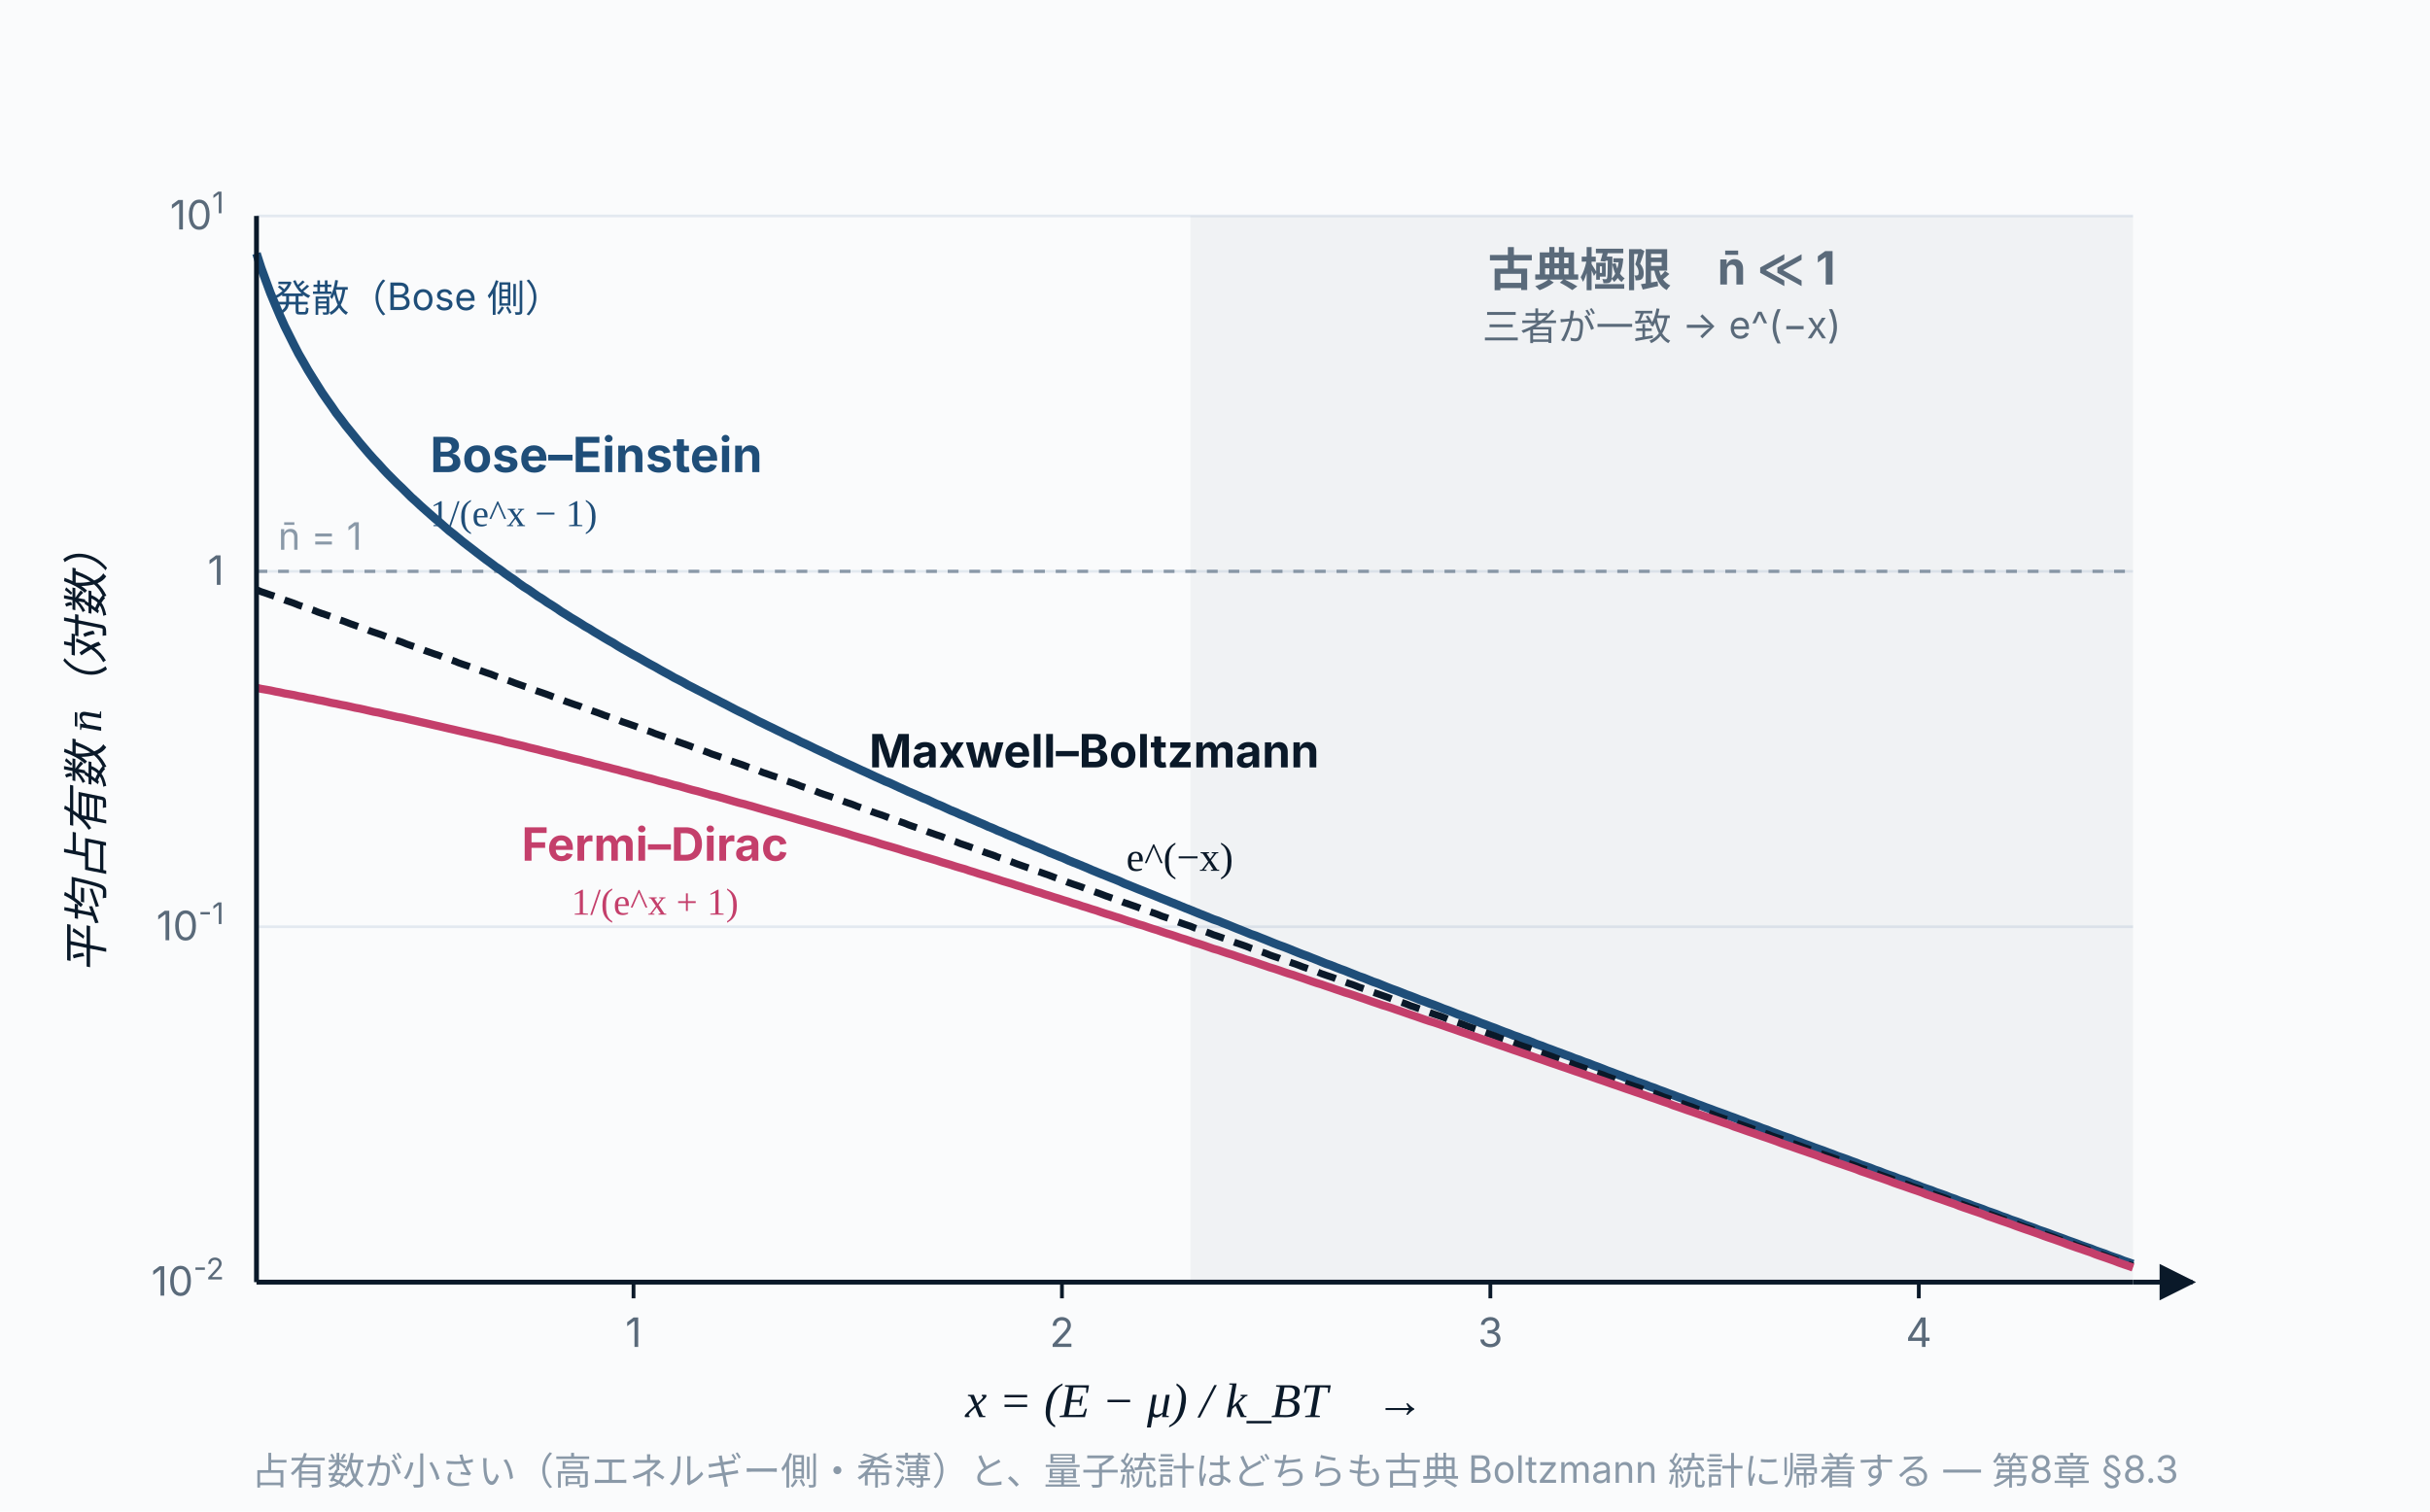
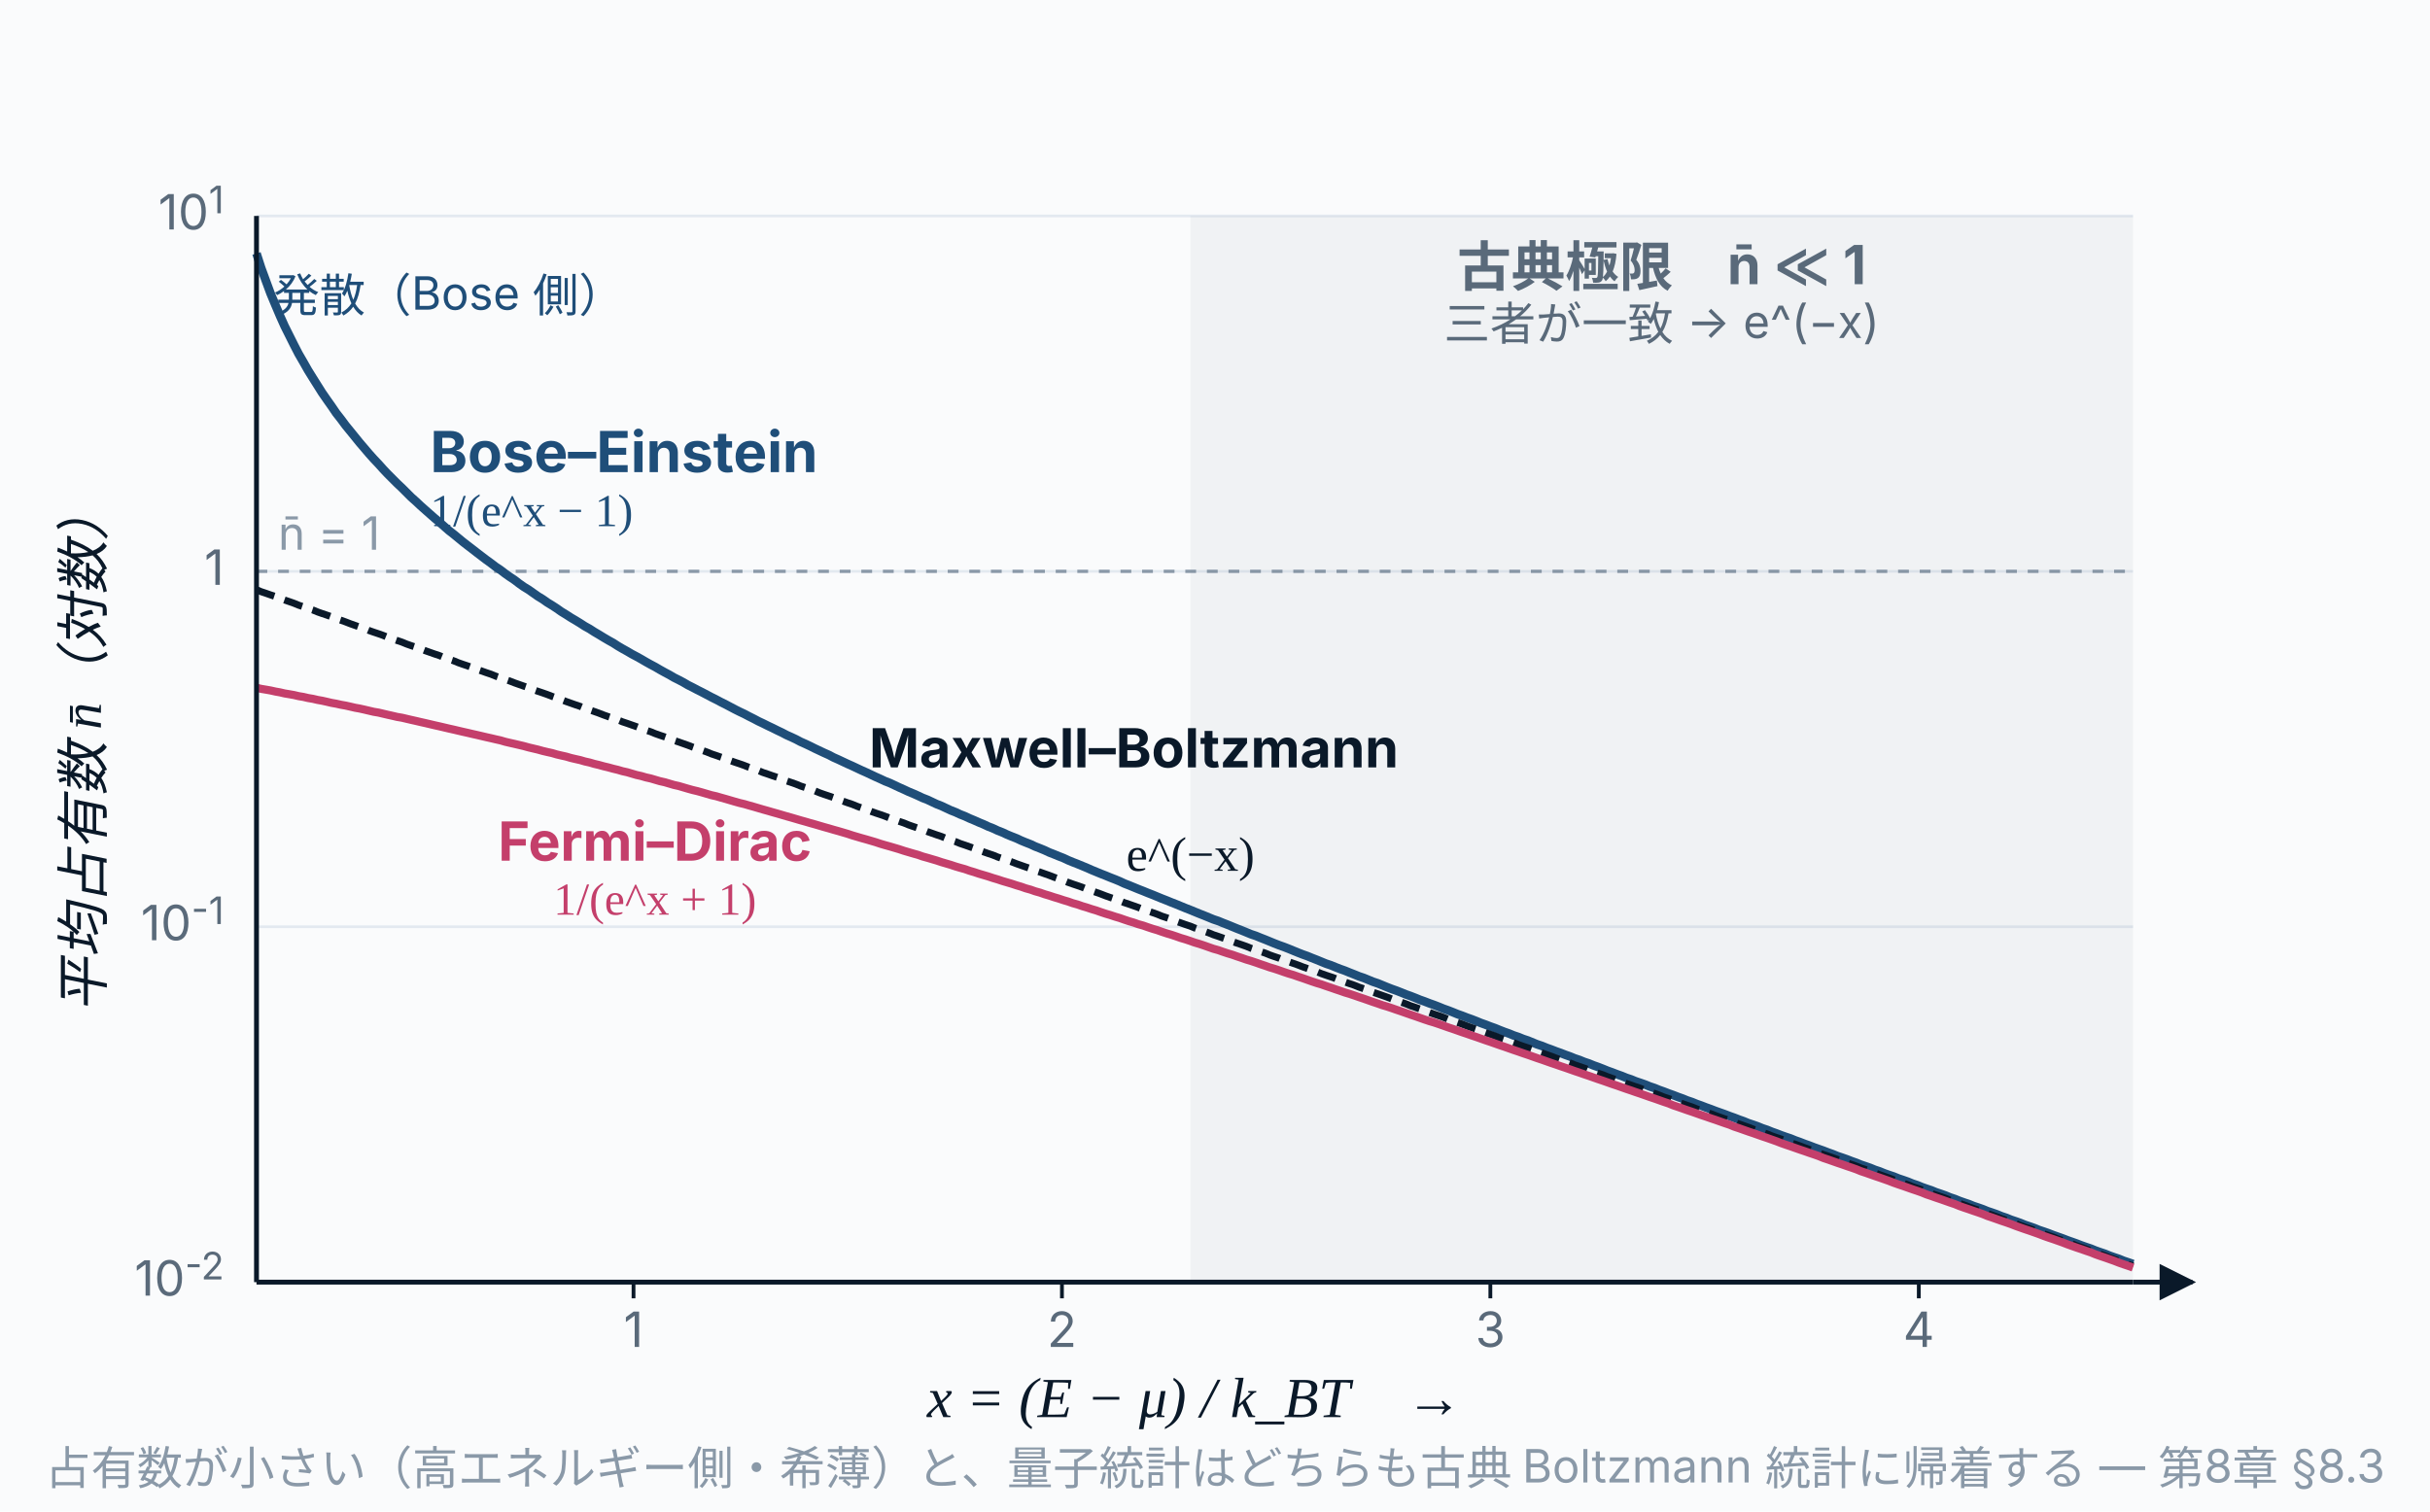
<svg xmlns="http://www.w3.org/2000/svg" viewBox="0 0 900 560" width="900" height="560" font-family="-apple-system, BlinkMacSystemFont, 'Segoe UI', 'Hiragino Sans', 'Noto Sans JP', sans-serif">
  <rect width="900" height="560" fill="#fafbfc" />
  <defs>
    <marker id="oc-ar" viewBox="0 0 10 10" refX="9" refY="5" markerWidth="7.5" markerHeight="7.5" orient="auto-start-reverse">
      <path d="M 0 0 L 10 5 L 0 10 z" fill="#0a1929" />
    </marker>
  </defs>
  <line x1="95" y1="475.0" x2="790" y2="475.0" stroke="#e3e9f0" stroke-width="1" />
-   <text x="83" y="480.0" font-size="15" fill="#5a6a7a" text-anchor="end">10<tspan font-size="11" dy="-6">-2</tspan>
+   <text x="83" y="480.0" font-size="18" fill="#5a6a7a" text-anchor="end">10<tspan font-size="14" dy="-6">-2</tspan>
  </text>
  <line x1="95" y1="343.333" x2="790" y2="343.333" stroke="#e3e9f0" stroke-width="1" />
-   <text x="83" y="348.333" font-size="15" fill="#5a6a7a" text-anchor="end">10<tspan font-size="11" dy="-6">-1</tspan>
+   <text x="83" y="348.333" font-size="18" fill="#5a6a7a" text-anchor="end">10<tspan font-size="14" dy="-6">-1</tspan>
  </text>
  <line x1="95" y1="211.667" x2="790" y2="211.667" stroke="#e3e9f0" stroke-width="1" />
-   <text x="83" y="216.667" font-size="15" fill="#5a6a7a" text-anchor="end">1</text>
+   <text x="83" y="216.667" font-size="18" fill="#5a6a7a" text-anchor="end">1</text>
  <line x1="95" y1="80.0" x2="790" y2="80.0" stroke="#e3e9f0" stroke-width="1" />
-   <text x="83" y="85.0" font-size="15" fill="#5a6a7a" text-anchor="end">10<tspan font-size="11" dy="-6">1</tspan>
+   <text x="83" y="85.0" font-size="18" fill="#5a6a7a" text-anchor="end">10<tspan font-size="14" dy="-6">1</tspan>
  </text>
  <line x1="95" y1="211.667" x2="790" y2="211.667" stroke="#8a99a8" stroke-width="1.2" stroke-dasharray="4,4" />
  <rect x="440.9" y="80" width="349.1" height="395" fill="#5a6a7a" fill-opacity="0.06" />
-   <text x="615.457" y="106" font-size="17" fill="#5a6a7a" text-anchor="middle" font-weight="700">古典極限　n̄ ≪ 1</text>
-   <text x="615.457" y="126" font-size="14" fill="#5a6a7a" text-anchor="middle">三者が一致 → e^(−x)</text>
+   <text x="615.457" y="106" font-size="20" fill="#5a6a7a" text-anchor="middle" font-weight="700">古典極限　n̄ ≪ 1</text>
+   <text x="615.457" y="126" font-size="17" fill="#5a6a7a" text-anchor="middle">三者が一致 → e^(−x)</text>
  <path d="M 95.0 93.9 L 96.7 99.2 L 98.5 104.1 L 100.2 108.7 L 102.0 113.0 L 103.7 117.0 L 105.4 120.8 L 107.2 124.4 L 108.9 127.8 L 110.6 131.1 L 112.4 134.2 L 114.1 137.2 L 115.9 140.1 L 117.6 142.8 L 119.3 145.5 L 121.1 148.1 L 122.8 150.5 L 124.5 153.0 L 126.3 155.3 L 128.0 157.6 L 129.8 159.8 L 131.5 161.9 L 133.2 164.0 L 135.0 166.1 L 136.7 168.1 L 138.4 170.0 L 140.2 171.9 L 141.9 173.8 L 143.6 175.6 L 145.4 177.4 L 147.1 179.1 L 148.9 180.8 L 150.6 182.5 L 152.3 184.2 L 154.1 185.8 L 155.8 187.4 L 157.6 189.0 L 159.3 190.5 L 161.0 192.0 L 162.8 193.5 L 164.5 195.0 L 166.2 196.5 L 168.0 197.9 L 169.7 199.3 L 171.4 200.7 L 173.2 202.1 L 174.9 203.4 L 176.7 204.8 L 178.4 206.1 L 180.1 207.4 L 181.9 208.7 L 183.6 210.0 L 185.4 211.2 L 187.1 212.5 L 188.8 213.7 L 190.6 214.9 L 192.3 216.2 L 194.0 217.4 L 195.8 218.5 L 197.5 219.7 L 199.2 220.9 L 201.0 222.0 L 202.7 223.2 L 204.5 224.3 L 206.2 225.4 L 207.9 226.6 L 209.7 227.7 L 211.4 228.8 L 213.1 229.8 L 214.9 230.9 L 216.6 232.0 L 218.4 233.0 L 220.1 234.1 L 221.8 235.1 L 223.6 236.2 L 225.3 237.2 L 227.1 238.2 L 228.8 239.3 L 230.5 240.3 L 232.3 241.3 L 234.0 242.3 L 235.7 243.2 L 237.5 244.2 L 239.2 245.2 L 241.0 246.2 L 242.7 247.1 L 244.4 248.1 L 246.2 249.1 L 247.9 250.0 L 249.6 251.0 L 251.4 251.9 L 253.1 252.8 L 254.8 253.8 L 256.6 254.7 L 258.3 255.6 L 260.1 256.5 L 261.8 257.4 L 263.5 258.3 L 265.3 259.2 L 267.0 260.1 L 268.8 261.0 L 270.5 261.9 L 272.2 262.8 L 274.0 263.7 L 275.7 264.5 L 277.4 265.4 L 279.2 266.3 L 280.9 267.2 L 282.6 268.0 L 284.4 268.9 L 286.1 269.7 L 287.9 270.6 L 289.6 271.4 L 291.3 272.3 L 293.1 273.1 L 294.8 273.9 L 296.5 274.8 L 298.3 275.6 L 300.0 276.4 L 301.8 277.3 L 303.5 278.1 L 305.2 278.9 L 307.0 279.7 L 308.7 280.6 L 310.5 281.4 L 312.2 282.2 L 313.9 283.0 L 315.7 283.8 L 317.4 284.6 L 319.1 285.4 L 320.9 286.2 L 322.6 287.0 L 324.3 287.8 L 326.1 288.6 L 327.8 289.4 L 329.6 290.1 L 331.3 290.9 L 333.0 291.7 L 334.8 292.5 L 336.5 293.3 L 338.2 294.0 L 340.0 294.8 L 341.7 295.6 L 343.5 296.3 L 345.2 297.1 L 346.9 297.9 L 348.7 298.6 L 350.4 299.4 L 352.1 300.2 L 353.9 300.9 L 355.6 301.7 L 357.4 302.4 L 359.1 303.2 L 360.8 303.9 L 362.6 304.7 L 364.3 305.4 L 366.0 306.2 L 367.8 306.9 L 369.5 307.7 L 371.3 308.4 L 373.0 309.2 L 374.7 309.9 L 376.5 310.6 L 378.2 311.4 L 379.9 312.1 L 381.7 312.8 L 383.4 313.6 L 385.2 314.3 L 386.9 315.0 L 388.6 315.8 L 390.4 316.5 L 392.1 317.2 L 393.9 317.9 L 395.6 318.7 L 397.3 319.4 L 399.1 320.1 L 400.8 320.8 L 402.5 321.5 L 404.3 322.3 L 406.0 323.0 L 407.7 323.7 L 409.5 324.4 L 411.2 325.1 L 413.0 325.8 L 414.7 326.5 L 416.4 327.3 L 418.2 328.0 L 419.9 328.7 L 421.6 329.4 L 423.4 330.1 L 425.1 330.8 L 426.9 331.5 L 428.6 332.2 L 430.3 332.9 L 432.1 333.6 L 433.8 334.3 L 435.6 335.0 L 437.3 335.7 L 439.0 336.4 L 440.8 337.1 L 442.5 337.8 L 444.2 338.5 L 446.0 339.2 L 447.7 339.9 L 449.4 340.6 L 451.2 341.2 L 452.9 341.9 L 454.7 342.6 L 456.4 343.3 L 458.1 344.0 L 459.9 344.7 L 461.6 345.4 L 463.3 346.1 L 465.1 346.7 L 466.8 347.4 L 468.6 348.1 L 470.3 348.8 L 472.0 349.5 L 473.8 350.2 L 475.5 350.8 L 477.3 351.5 L 479.0 352.2 L 480.7 352.9 L 482.5 353.6 L 484.2 354.2 L 485.9 354.9 L 487.7 355.6 L 489.4 356.3 L 491.1 357.0 L 492.9 357.6 L 494.6 358.3 L 496.4 359.0 L 498.1 359.6 L 499.8 360.3 L 501.6 361.0 L 503.3 361.7 L 505.1 362.3 L 506.8 363.0 L 508.5 363.7 L 510.3 364.3 L 512.0 365.0 L 513.7 365.7 L 515.5 366.4 L 517.2 367.0 L 519.0 367.7 L 520.7 368.4 L 522.4 369.0 L 524.2 369.7 L 525.9 370.4 L 527.6 371.0 L 529.4 371.7 L 531.1 372.3 L 532.9 373.0 L 534.6 373.7 L 536.3 374.3 L 538.1 375.0 L 539.8 375.7 L 541.5 376.3 L 543.3 377.0 L 545.0 377.6 L 546.8 378.3 L 548.5 379.0 L 550.2 379.6 L 552.0 380.3 L 553.7 380.9 L 555.4 381.6 L 557.2 382.3 L 558.9 382.9 L 560.6 383.6 L 562.4 384.2 L 564.1 384.9 L 565.9 385.5 L 567.6 386.2 L 569.3 386.9 L 571.1 387.5 L 572.8 388.2 L 574.5 388.8 L 576.3 389.5 L 578.0 390.1 L 579.8 390.8 L 581.5 391.4 L 583.2 392.1 L 585.0 392.7 L 586.7 393.4 L 588.5 394.0 L 590.2 394.7 L 591.9 395.3 L 593.7 396.0 L 595.4 396.7 L 597.1 397.3 L 598.9 398.0 L 600.6 398.6 L 602.3 399.3 L 604.1 399.9 L 605.8 400.6 L 607.6 401.2 L 609.3 401.8 L 611.0 402.5 L 612.8 403.1 L 614.5 403.8 L 616.2 404.4 L 618.0 405.1 L 619.7 405.7 L 621.5 406.4 L 623.2 407.0 L 624.9 407.7 L 626.7 408.3 L 628.4 409.0 L 630.1 409.6 L 631.9 410.3 L 633.6 410.9 L 635.4 411.6 L 637.1 412.2 L 638.8 412.8 L 640.6 413.5 L 642.3 414.1 L 644.1 414.8 L 645.8 415.4 L 647.5 416.1 L 649.3 416.7 L 651.0 417.3 L 652.7 418.0 L 654.5 418.6 L 656.2 419.3 L 657.9 419.9 L 659.7 420.6 L 661.4 421.2 L 663.2 421.8 L 664.9 422.5 L 666.6 423.1 L 668.4 423.8 L 670.1 424.4 L 671.9 425.1 L 673.6 425.7 L 675.3 426.3 L 677.1 427.0 L 678.8 427.6 L 680.5 428.3 L 682.3 428.9 L 684.0 429.5 L 685.8 430.2 L 687.5 430.8 L 689.2 431.5 L 691.0 432.1 L 692.7 432.7 L 694.4 433.4 L 696.2 434.0 L 697.9 434.7 L 699.6 435.3 L 701.4 435.9 L 703.1 436.6 L 704.9 437.2 L 706.6 437.8 L 708.3 438.5 L 710.1 439.1 L 711.8 439.8 L 713.5 440.4 L 715.3 441.0 L 717.0 441.7 L 718.8 442.3 L 720.5 442.9 L 722.2 443.6 L 724.0 444.2 L 725.7 444.9 L 727.4 445.5 L 729.2 446.1 L 730.9 446.8 L 732.7 447.4 L 734.4 448.0 L 736.1 448.7 L 737.9 449.3 L 739.6 449.9 L 741.3 450.6 L 743.1 451.2 L 744.8 451.9 L 746.6 452.5 L 748.3 453.1 L 750.0 453.8 L 751.8 454.4 L 753.5 455.0 L 755.2 455.7 L 757.0 456.3 L 758.7 456.9 L 760.5 457.6 L 762.2 458.2 L 763.9 458.8 L 765.7 459.5 L 767.4 460.1 L 769.1 460.7 L 770.9 461.4 L 772.6 462.0 L 774.4 462.6 L 776.1 463.3 L 777.8 463.9 L 779.6 464.5 L 781.3 465.2 L 783.0 465.8 L 784.8 466.4 L 786.5 467.1 L 788.3 467.7 L 790.0 468.3" fill="none" stroke="#1f4e79" stroke-width="3.2" opacity="1" />
  <path d="M 95.0 218.5 L 96.7 219.2 L 98.5 219.8 L 100.2 220.4 L 102.0 221.0 L 103.7 221.7 L 105.4 222.3 L 107.2 222.9 L 108.9 223.5 L 110.6 224.2 L 112.4 224.8 L 114.1 225.4 L 115.9 226.0 L 117.6 226.7 L 119.3 227.3 L 121.1 227.9 L 122.8 228.5 L 124.5 229.2 L 126.3 229.8 L 128.0 230.4 L 129.8 231.1 L 131.5 231.7 L 133.2 232.3 L 135.0 232.9 L 136.7 233.6 L 138.4 234.2 L 140.2 234.8 L 141.9 235.4 L 143.6 236.1 L 145.4 236.7 L 147.1 237.3 L 148.9 237.9 L 150.6 238.6 L 152.3 239.2 L 154.1 239.8 L 155.8 240.4 L 157.6 241.1 L 159.3 241.7 L 161.0 242.3 L 162.8 242.9 L 164.5 243.6 L 166.2 244.2 L 168.0 244.8 L 169.7 245.5 L 171.4 246.1 L 173.2 246.7 L 174.9 247.3 L 176.7 248.0 L 178.4 248.6 L 180.1 249.2 L 181.9 249.8 L 183.6 250.5 L 185.4 251.1 L 187.1 251.7 L 188.8 252.3 L 190.6 253.0 L 192.3 253.6 L 194.0 254.2 L 195.8 254.8 L 197.5 255.5 L 199.2 256.1 L 201.0 256.7 L 202.7 257.3 L 204.5 258.0 L 206.2 258.6 L 207.9 259.2 L 209.7 259.9 L 211.4 260.5 L 213.1 261.1 L 214.9 261.7 L 216.6 262.4 L 218.4 263.0 L 220.1 263.6 L 221.8 264.2 L 223.6 264.9 L 225.3 265.5 L 227.1 266.1 L 228.8 266.7 L 230.5 267.4 L 232.3 268.0 L 234.0 268.6 L 235.7 269.2 L 237.5 269.9 L 239.2 270.5 L 241.0 271.1 L 242.7 271.8 L 244.4 272.4 L 246.2 273.0 L 247.9 273.6 L 249.6 274.3 L 251.4 274.9 L 253.1 275.5 L 254.8 276.1 L 256.6 276.8 L 258.3 277.4 L 260.1 278.0 L 261.8 278.6 L 263.5 279.3 L 265.3 279.9 L 267.0 280.5 L 268.8 281.1 L 270.5 281.8 L 272.2 282.4 L 274.0 283.0 L 275.7 283.6 L 277.4 284.3 L 279.2 284.9 L 280.9 285.5 L 282.6 286.2 L 284.4 286.8 L 286.1 287.4 L 287.9 288.0 L 289.6 288.7 L 291.3 289.3 L 293.1 289.9 L 294.8 290.5 L 296.5 291.2 L 298.3 291.8 L 300.0 292.4 L 301.8 293.0 L 303.5 293.7 L 305.2 294.3 L 307.0 294.9 L 308.7 295.5 L 310.5 296.2 L 312.2 296.8 L 313.9 297.4 L 315.7 298.0 L 317.4 298.7 L 319.1 299.3 L 320.9 299.9 L 322.6 300.6 L 324.3 301.2 L 326.1 301.8 L 327.8 302.4 L 329.6 303.1 L 331.3 303.7 L 333.0 304.3 L 334.8 304.9 L 336.5 305.6 L 338.2 306.2 L 340.0 306.8 L 341.7 307.4 L 343.5 308.1 L 345.2 308.7 L 346.9 309.3 L 348.7 309.9 L 350.4 310.6 L 352.1 311.2 L 353.9 311.8 L 355.6 312.5 L 357.4 313.1 L 359.1 313.7 L 360.8 314.3 L 362.6 315.0 L 364.3 315.6 L 366.0 316.2 L 367.8 316.8 L 369.5 317.5 L 371.3 318.1 L 373.0 318.7 L 374.7 319.3 L 376.5 320.0 L 378.2 320.6 L 379.9 321.2 L 381.7 321.8 L 383.4 322.5 L 385.2 323.1 L 386.9 323.7 L 388.6 324.3 L 390.4 325.0 L 392.1 325.6 L 393.9 326.2 L 395.6 326.9 L 397.3 327.5 L 399.1 328.1 L 400.8 328.7 L 402.5 329.4 L 404.3 330.0 L 406.0 330.6 L 407.7 331.2 L 409.5 331.9 L 411.2 332.5 L 413.0 333.1 L 414.7 333.7 L 416.4 334.4 L 418.2 335.0 L 419.9 335.6 L 421.6 336.2 L 423.4 336.9 L 425.1 337.5 L 426.9 338.1 L 428.6 338.7 L 430.3 339.4 L 432.1 340.0 L 433.8 340.6 L 435.6 341.3 L 437.3 341.9 L 439.0 342.5 L 440.8 343.1 L 442.5 343.8 L 444.2 344.4 L 446.0 345.0 L 447.7 345.6 L 449.4 346.3 L 451.2 346.9 L 452.9 347.5 L 454.7 348.1 L 456.4 348.8 L 458.1 349.4 L 459.9 350.0 L 461.6 350.6 L 463.3 351.3 L 465.1 351.9 L 466.8 352.5 L 468.6 353.1 L 470.3 353.8 L 472.0 354.4 L 473.8 355.0 L 475.5 355.7 L 477.3 356.3 L 479.0 356.9 L 480.7 357.5 L 482.5 358.2 L 484.2 358.8 L 485.9 359.4 L 487.7 360.0 L 489.4 360.7 L 491.1 361.3 L 492.9 361.9 L 494.6 362.5 L 496.4 363.2 L 498.1 363.8 L 499.8 364.4 L 501.6 365.0 L 503.3 365.7 L 505.1 366.3 L 506.8 366.9 L 508.5 367.6 L 510.3 368.2 L 512.0 368.8 L 513.7 369.4 L 515.5 370.1 L 517.2 370.7 L 519.0 371.3 L 520.7 371.9 L 522.4 372.6 L 524.2 373.2 L 525.9 373.8 L 527.6 374.4 L 529.4 375.1 L 531.1 375.7 L 532.9 376.3 L 534.6 376.9 L 536.3 377.6 L 538.1 378.2 L 539.8 378.8 L 541.5 379.4 L 543.3 380.1 L 545.0 380.7 L 546.8 381.3 L 548.5 382.0 L 550.2 382.6 L 552.0 383.2 L 553.7 383.8 L 555.4 384.5 L 557.2 385.1 L 558.9 385.7 L 560.6 386.3 L 562.4 387.0 L 564.1 387.6 L 565.9 388.2 L 567.6 388.8 L 569.3 389.5 L 571.1 390.1 L 572.8 390.7 L 574.5 391.3 L 576.3 392.0 L 578.0 392.6 L 579.8 393.2 L 581.5 393.8 L 583.2 394.5 L 585.0 395.1 L 586.7 395.7 L 588.5 396.4 L 590.2 397.0 L 591.9 397.6 L 593.7 398.2 L 595.4 398.9 L 597.1 399.5 L 598.9 400.1 L 600.6 400.7 L 602.3 401.4 L 604.1 402.0 L 605.8 402.6 L 607.6 403.2 L 609.3 403.9 L 611.0 404.5 L 612.8 405.1 L 614.5 405.7 L 616.2 406.4 L 618.0 407.0 L 619.7 407.6 L 621.5 408.3 L 623.2 408.9 L 624.9 409.5 L 626.7 410.1 L 628.4 410.8 L 630.1 411.4 L 631.9 412.0 L 633.6 412.6 L 635.4 413.3 L 637.1 413.9 L 638.8 414.5 L 640.6 415.1 L 642.3 415.8 L 644.1 416.4 L 645.8 417.0 L 647.5 417.6 L 649.3 418.3 L 651.0 418.9 L 652.7 419.5 L 654.5 420.1 L 656.2 420.8 L 657.9 421.4 L 659.7 422.0 L 661.4 422.7 L 663.2 423.3 L 664.9 423.9 L 666.6 424.5 L 668.4 425.2 L 670.1 425.8 L 671.9 426.4 L 673.6 427.0 L 675.3 427.7 L 677.1 428.3 L 678.8 428.9 L 680.5 429.5 L 682.3 430.2 L 684.0 430.8 L 685.8 431.4 L 687.5 432.0 L 689.2 432.7 L 691.0 433.3 L 692.7 433.9 L 694.4 434.5 L 696.2 435.2 L 697.9 435.8 L 699.6 436.4 L 701.4 437.1 L 703.1 437.7 L 704.9 438.3 L 706.6 438.9 L 708.3 439.6 L 710.1 440.2 L 711.8 440.8 L 713.5 441.4 L 715.3 442.1 L 717.0 442.7 L 718.8 443.3 L 720.5 443.9 L 722.2 444.6 L 724.0 445.2 L 725.7 445.8 L 727.4 446.4 L 729.2 447.1 L 730.9 447.7 L 732.7 448.3 L 734.4 448.9 L 736.1 449.6 L 737.9 450.2 L 739.6 450.8 L 741.3 451.5 L 743.1 452.1 L 744.8 452.7 L 746.6 453.3 L 748.3 454.0 L 750.0 454.6 L 751.8 455.2 L 753.5 455.8 L 755.2 456.5 L 757.0 457.1 L 758.7 457.7 L 760.5 458.3 L 762.2 459.0 L 763.9 459.6 L 765.7 460.2 L 767.4 460.8 L 769.1 461.5 L 770.9 462.1 L 772.6 462.7 L 774.4 463.4 L 776.1 464.0 L 777.8 464.6 L 779.6 465.2 L 781.3 465.9 L 783.0 466.5 L 784.8 467.1 L 786.5 467.7 L 788.3 468.4 L 790.0 469.0" fill="none" stroke="#0a1929" stroke-width="2.6" stroke-dasharray="7,4" opacity="1" />
  <path d="M 95.0 254.8 L 96.7 255.2 L 98.5 255.5 L 100.2 255.8 L 102.0 256.2 L 103.7 256.5 L 105.4 256.9 L 107.2 257.2 L 108.9 257.5 L 110.6 257.9 L 112.4 258.2 L 114.1 258.6 L 115.9 258.9 L 117.6 259.3 L 119.3 259.6 L 121.1 260.0 L 122.8 260.4 L 124.5 260.7 L 126.3 261.1 L 128.0 261.4 L 129.8 261.8 L 131.5 262.2 L 133.2 262.5 L 135.0 262.9 L 136.7 263.3 L 138.4 263.7 L 140.2 264.0 L 141.9 264.4 L 143.6 264.8 L 145.4 265.2 L 147.1 265.6 L 148.9 265.9 L 150.6 266.3 L 152.3 266.7 L 154.1 267.1 L 155.8 267.5 L 157.6 267.9 L 159.3 268.3 L 161.0 268.7 L 162.8 269.1 L 164.5 269.5 L 166.2 269.9 L 168.0 270.3 L 169.7 270.7 L 171.4 271.1 L 173.2 271.5 L 174.9 271.9 L 176.7 272.3 L 178.4 272.7 L 180.1 273.1 L 181.9 273.5 L 183.6 273.9 L 185.4 274.3 L 187.1 274.8 L 188.8 275.2 L 190.6 275.6 L 192.3 276.0 L 194.0 276.4 L 195.8 276.9 L 197.5 277.3 L 199.2 277.7 L 201.0 278.2 L 202.7 278.6 L 204.5 279.0 L 206.2 279.5 L 207.9 279.9 L 209.7 280.3 L 211.4 280.8 L 213.1 281.2 L 214.9 281.6 L 216.6 282.1 L 218.4 282.5 L 220.1 283.0 L 221.8 283.4 L 223.6 283.9 L 225.3 284.3 L 227.1 284.8 L 228.8 285.2 L 230.5 285.7 L 232.3 286.1 L 234.0 286.6 L 235.7 287.1 L 237.5 287.5 L 239.2 288.0 L 241.0 288.4 L 242.7 288.9 L 244.4 289.4 L 246.2 289.8 L 247.9 290.3 L 249.6 290.8 L 251.4 291.2 L 253.1 291.7 L 254.8 292.2 L 256.6 292.7 L 258.3 293.1 L 260.1 293.6 L 261.8 294.1 L 263.5 294.6 L 265.3 295.0 L 267.0 295.5 L 268.8 296.0 L 270.5 296.5 L 272.2 297.0 L 274.0 297.5 L 275.7 297.9 L 277.4 298.4 L 279.2 298.9 L 280.9 299.4 L 282.6 299.9 L 284.4 300.4 L 286.1 300.9 L 287.9 301.4 L 289.6 301.9 L 291.3 302.4 L 293.1 302.9 L 294.8 303.4 L 296.5 303.9 L 298.3 304.4 L 300.0 304.9 L 301.8 305.4 L 303.5 305.9 L 305.2 306.4 L 307.0 306.9 L 308.7 307.4 L 310.5 307.9 L 312.2 308.4 L 313.9 308.9 L 315.7 309.5 L 317.4 310.0 L 319.1 310.5 L 320.9 311.0 L 322.6 311.5 L 324.3 312.0 L 326.1 312.6 L 327.8 313.1 L 329.6 313.6 L 331.3 314.1 L 333.0 314.6 L 334.8 315.2 L 336.5 315.7 L 338.2 316.2 L 340.0 316.7 L 341.7 317.3 L 343.5 317.8 L 345.2 318.3 L 346.9 318.8 L 348.7 319.4 L 350.4 319.9 L 352.1 320.4 L 353.9 321.0 L 355.6 321.5 L 357.4 322.0 L 359.1 322.6 L 360.8 323.1 L 362.6 323.7 L 364.3 324.2 L 366.0 324.7 L 367.8 325.3 L 369.5 325.8 L 371.3 326.4 L 373.0 326.9 L 374.7 327.4 L 376.5 328.0 L 378.2 328.5 L 379.9 329.1 L 381.7 329.6 L 383.4 330.2 L 385.2 330.7 L 386.9 331.3 L 388.6 331.8 L 390.4 332.4 L 392.1 332.9 L 393.9 333.5 L 395.6 334.0 L 397.3 334.6 L 399.1 335.1 L 400.8 335.7 L 402.5 336.2 L 404.3 336.8 L 406.0 337.3 L 407.7 337.9 L 409.5 338.5 L 411.2 339.0 L 413.0 339.6 L 414.7 340.1 L 416.4 340.7 L 418.2 341.3 L 419.9 341.8 L 421.6 342.4 L 423.4 342.9 L 425.1 343.5 L 426.9 344.1 L 428.6 344.6 L 430.3 345.2 L 432.1 345.8 L 433.8 346.3 L 435.6 346.9 L 437.3 347.5 L 439.0 348.0 L 440.8 348.6 L 442.5 349.2 L 444.2 349.7 L 446.0 350.3 L 447.7 350.9 L 449.4 351.5 L 451.2 352.0 L 452.9 352.6 L 454.7 353.2 L 456.4 353.7 L 458.1 354.3 L 459.9 354.9 L 461.6 355.5 L 463.3 356.0 L 465.1 356.6 L 466.8 357.2 L 468.6 357.8 L 470.3 358.4 L 472.0 358.9 L 473.8 359.5 L 475.5 360.1 L 477.3 360.7 L 479.0 361.2 L 480.7 361.8 L 482.5 362.4 L 484.2 363.0 L 485.9 363.6 L 487.7 364.2 L 489.4 364.7 L 491.1 365.3 L 492.9 365.9 L 494.6 366.5 L 496.4 367.1 L 498.1 367.7 L 499.8 368.2 L 501.6 368.8 L 503.3 369.4 L 505.1 370.0 L 506.8 370.6 L 508.5 371.2 L 510.3 371.8 L 512.0 372.4 L 513.7 372.9 L 515.5 373.5 L 517.2 374.1 L 519.0 374.7 L 520.7 375.3 L 522.4 375.9 L 524.2 376.5 L 525.9 377.1 L 527.6 377.7 L 529.4 378.3 L 531.1 378.8 L 532.9 379.4 L 534.6 380.0 L 536.3 380.6 L 538.1 381.2 L 539.8 381.8 L 541.5 382.4 L 543.3 383.0 L 545.0 383.6 L 546.8 384.2 L 548.5 384.8 L 550.2 385.4 L 552.0 386.0 L 553.7 386.6 L 555.4 387.2 L 557.2 387.8 L 558.9 388.4 L 560.6 389.0 L 562.4 389.6 L 564.1 390.2 L 565.9 390.8 L 567.6 391.4 L 569.3 392.0 L 571.1 392.6 L 572.8 393.2 L 574.5 393.8 L 576.3 394.4 L 578.0 395.0 L 579.8 395.6 L 581.5 396.2 L 583.2 396.8 L 585.0 397.4 L 586.7 398.0 L 588.5 398.6 L 590.2 399.2 L 591.9 399.8 L 593.7 400.4 L 595.4 401.0 L 597.1 401.6 L 598.9 402.2 L 600.6 402.8 L 602.3 403.4 L 604.1 404.0 L 605.8 404.6 L 607.6 405.2 L 609.3 405.8 L 611.0 406.4 L 612.8 407.0 L 614.5 407.6 L 616.2 408.2 L 618.0 408.8 L 619.7 409.5 L 621.5 410.1 L 623.2 410.7 L 624.9 411.3 L 626.7 411.9 L 628.4 412.5 L 630.1 413.1 L 631.9 413.7 L 633.6 414.3 L 635.4 414.9 L 637.1 415.5 L 638.8 416.1 L 640.6 416.7 L 642.3 417.4 L 644.1 418.0 L 645.8 418.6 L 647.5 419.2 L 649.3 419.8 L 651.0 420.4 L 652.7 421.0 L 654.5 421.6 L 656.2 422.2 L 657.9 422.8 L 659.7 423.5 L 661.4 424.1 L 663.2 424.7 L 664.9 425.3 L 666.6 425.9 L 668.4 426.5 L 670.1 427.1 L 671.9 427.7 L 673.6 428.3 L 675.3 429.0 L 677.1 429.6 L 678.8 430.2 L 680.5 430.8 L 682.3 431.4 L 684.0 432.0 L 685.8 432.6 L 687.5 433.2 L 689.2 433.9 L 691.0 434.5 L 692.7 435.1 L 694.4 435.7 L 696.2 436.3 L 697.9 436.9 L 699.6 437.5 L 701.4 438.2 L 703.1 438.8 L 704.9 439.4 L 706.6 440.0 L 708.3 440.6 L 710.1 441.2 L 711.8 441.8 L 713.5 442.5 L 715.3 443.1 L 717.0 443.7 L 718.8 444.3 L 720.5 444.9 L 722.2 445.5 L 724.0 446.1 L 725.7 446.8 L 727.4 447.4 L 729.2 448.0 L 730.9 448.6 L 732.7 449.2 L 734.4 449.8 L 736.1 450.5 L 737.9 451.1 L 739.6 451.7 L 741.3 452.3 L 743.1 452.9 L 744.8 453.5 L 746.6 454.2 L 748.3 454.8 L 750.0 455.4 L 751.8 456.0 L 753.5 456.6 L 755.2 457.2 L 757.0 457.9 L 758.7 458.5 L 760.5 459.1 L 762.2 459.7 L 763.9 460.3 L 765.7 461.0 L 767.4 461.6 L 769.1 462.2 L 770.9 462.8 L 772.6 463.4 L 774.4 464.0 L 776.1 464.7 L 777.8 465.3 L 779.6 465.9 L 781.3 466.5 L 783.0 467.1 L 784.8 467.8 L 786.5 468.4 L 788.3 469.0 L 790.0 469.6" fill="none" stroke="#c43f6b" stroke-width="3.0" opacity="1" />
  <line x1="95" y1="475" x2="790" y2="475" stroke="#0a1929" stroke-width="1.8" />
  <line x1="95" y1="475" x2="95" y2="80" stroke="#0a1929" stroke-width="1.8" />
  <line x1="790" y1="475" x2="812" y2="475" stroke="#0a1929" stroke-width="1.8" marker-end="url(#oc-ar)" />
  <line x1="234.635" y1="475" x2="234.635" y2="481" stroke="#0a1929" stroke-width="1.4" />
-   <text x="234.635" y="499" font-size="15" fill="#5a6a7a" text-anchor="middle">1</text>
+   <text x="234.635" y="499" font-size="18" fill="#5a6a7a" text-anchor="middle">1</text>
  <line x1="393.311" y1="475" x2="393.311" y2="481" stroke="#0a1929" stroke-width="1.4" />
-   <text x="393.311" y="499" font-size="15" fill="#5a6a7a" text-anchor="middle">2</text>
+   <text x="393.311" y="499" font-size="18" fill="#5a6a7a" text-anchor="middle">2</text>
  <line x1="551.986" y1="475" x2="551.986" y2="481" stroke="#0a1929" stroke-width="1.4" />
-   <text x="551.986" y="499" font-size="15" fill="#5a6a7a" text-anchor="middle">3</text>
+   <text x="551.986" y="499" font-size="18" fill="#5a6a7a" text-anchor="middle">3</text>
  <line x1="710.662" y1="475" x2="710.662" y2="481" stroke="#0a1929" stroke-width="1.4" />
-   <text x="710.662" y="499" font-size="15" fill="#5a6a7a" text-anchor="middle">4</text>
-   <text x="159.297" y="174.921" font-size="18" fill="#1f4e79" text-anchor="start" font-weight="700">Bose–Einstein</text>
-   <text x="159.297" y="194.921" font-size="14" fill="#1f4e79" text-anchor="start" font-family="Georgia, 'STIX Two Text', 'Times New Roman', serif">1/(e^x − 1)</text>
-   <text x="321.906" y="284.299" font-size="17" fill="#0a1929" text-anchor="start" font-weight="700">Maxwell–Boltzmann</text>
-   <text x="417.112" y="322.608" font-size="15" fill="#0a1929" text-anchor="start" font-family="Georgia, 'STIX Two Text', 'Times New Roman', serif">e^(−x)</text>
-   <text x="242.568" y="318.866" font-size="17" fill="#c43f6b" text-anchor="middle" font-weight="700">Fermi–Dirac</text>
-   <text x="242.568" y="338.866" font-size="14" fill="#c43f6b" text-anchor="middle" font-family="Georgia, 'STIX Two Text', 'Times New Roman', serif">1/(e^x + 1)</text>
-   <text x="103" y="203.667" font-size="14" fill="#8a99a8" text-anchor="start">n̄ = 1</text>
-   <text x="101.347" y="115.511" font-size="14" fill="#1f4e79" text-anchor="start">発散（Bose 側）</text>
-   <text x="442.5" y="525" font-size="18" fill="#0a1929" text-anchor="middle" font-style="italic" font-family="Georgia, 'STIX Two Text', 'Times New Roman', serif">x = (E − μ) / k_BT　→</text>
-   <text x="38" y="277.5" font-size="17" fill="#0a1929" text-anchor="middle" font-style="italic" font-family="Georgia, 'STIX Two Text', 'Times New Roman', serif" transform="rotate(-90 38 277.5)">平均占有数 n̄（対数）</text>
-   <text x="450.0" y="550" font-size="14" fill="#8a99a8" text-anchor="middle">占有数が小さい（高エネルギー側・希薄）と、量子統計はどちらも古典 Boltzmann 統計に帰着する ― 第8章 §8.3</text>
+   <text x="710.662" y="499" font-size="18" fill="#5a6a7a" text-anchor="middle">4</text>
+   <text x="159.297" y="174.921" font-size="21" fill="#1f4e79" text-anchor="start" font-weight="700">Bose–Einstein</text>
+   <text x="159.297" y="194.921" font-size="17" fill="#1f4e79" text-anchor="start" font-family="Georgia, 'STIX Two Text', 'Times New Roman', serif">1/(e^x − 1)</text>
+   <text x="321.906" y="284.299" font-size="20" fill="#0a1929" text-anchor="start" font-weight="700">Maxwell–Boltzmann</text>
+   <text x="417.112" y="322.608" font-size="18" fill="#0a1929" text-anchor="start" font-family="Georgia, 'STIX Two Text', 'Times New Roman', serif">e^(−x)</text>
+   <text x="242.568" y="318.866" font-size="20" fill="#c43f6b" text-anchor="middle" font-weight="700">Fermi–Dirac</text>
+   <text x="242.568" y="338.866" font-size="17" fill="#c43f6b" text-anchor="middle" font-family="Georgia, 'STIX Two Text', 'Times New Roman', serif">1/(e^x + 1)</text>
+   <text x="103" y="203.667" font-size="17" fill="#8a99a8" text-anchor="start">n̄ = 1</text>
+   <text x="101.347" y="115.511" font-size="17" fill="#1f4e79" text-anchor="start">発散（Bose 側）</text>
+   <text x="442.5" y="525" font-size="21" fill="#0a1929" text-anchor="middle" font-style="italic" font-family="Georgia, 'STIX Two Text', 'Times New Roman', serif">x = (E − μ) / k_BT　→</text>
+   <text x="38" y="277.5" font-size="20" fill="#0a1929" text-anchor="middle" font-style="italic" font-family="Georgia, 'STIX Two Text', 'Times New Roman', serif" transform="rotate(-90 38 277.5)">平均占有数 n̄（対数）</text>
+   <text x="450.0" y="550" font-size="17" fill="#8a99a8" text-anchor="middle">占有数が小さい（高エネルギー側・希薄）と、量子統計はどちらも古典 Boltzmann 統計に帰着する ― 第8章 §8.3</text>
</svg>
